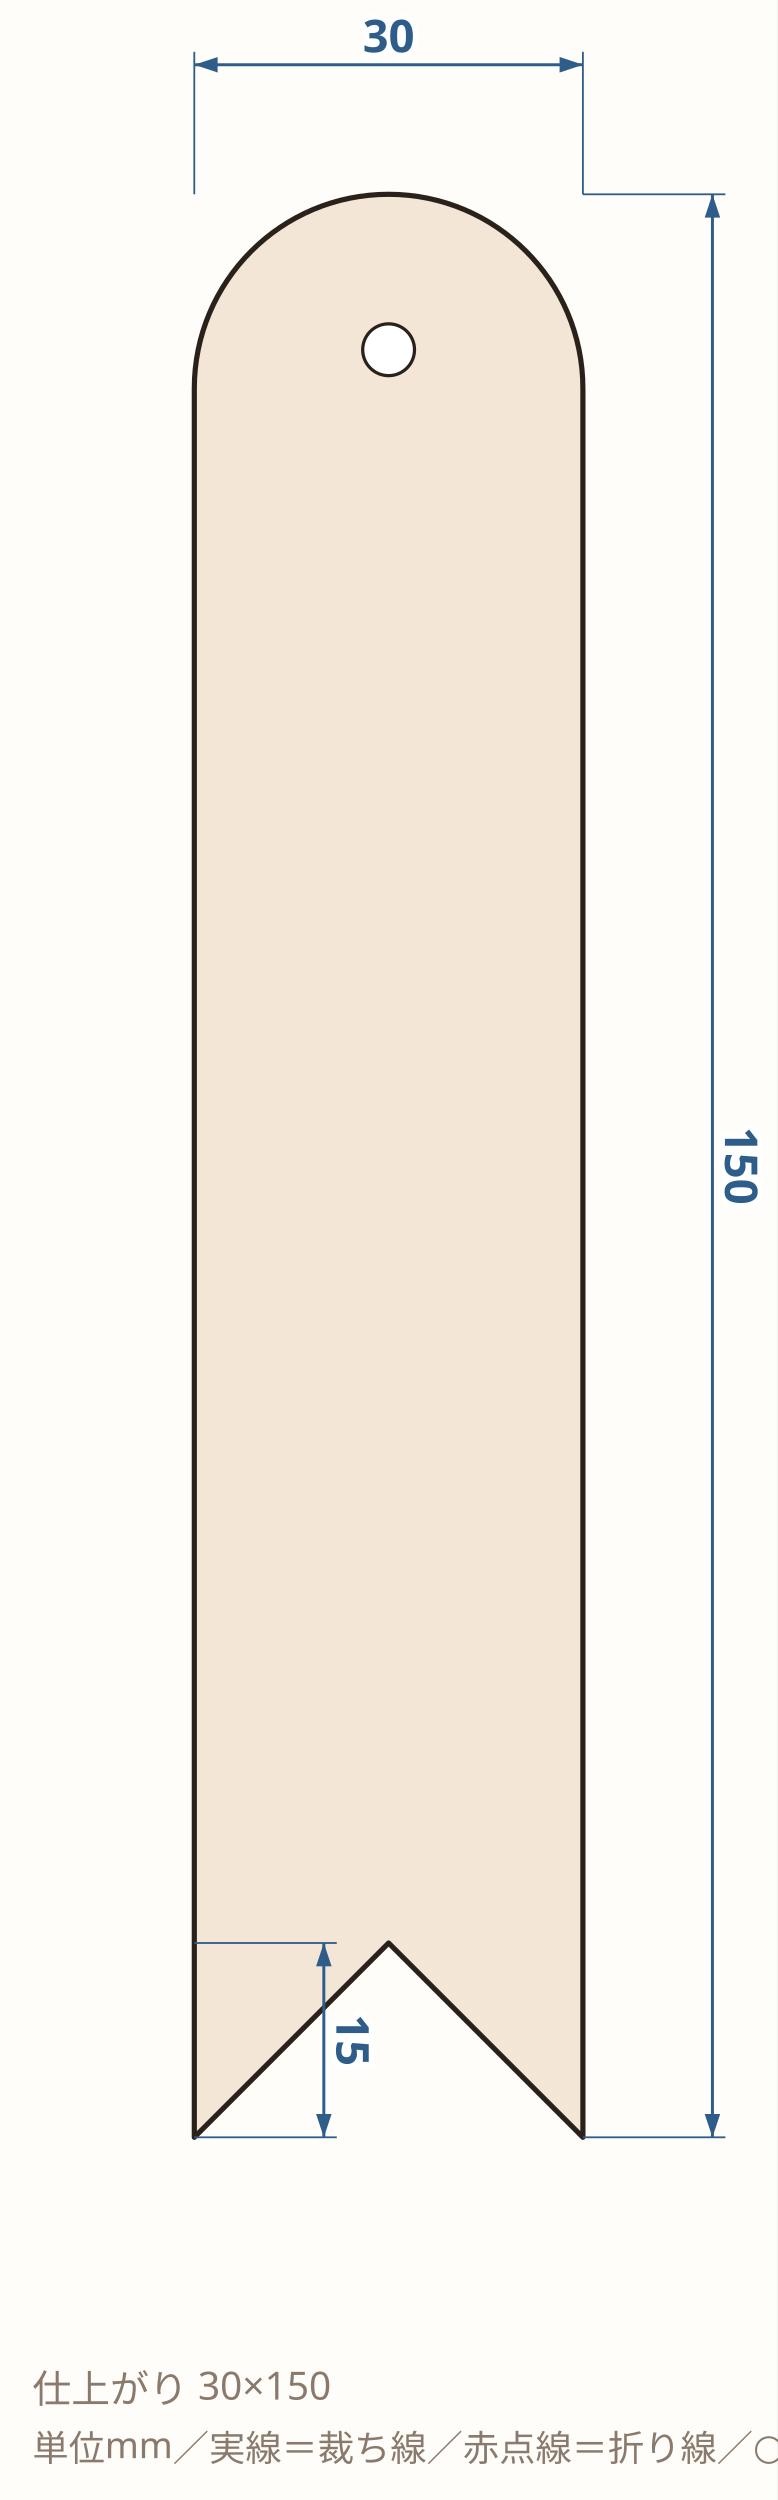
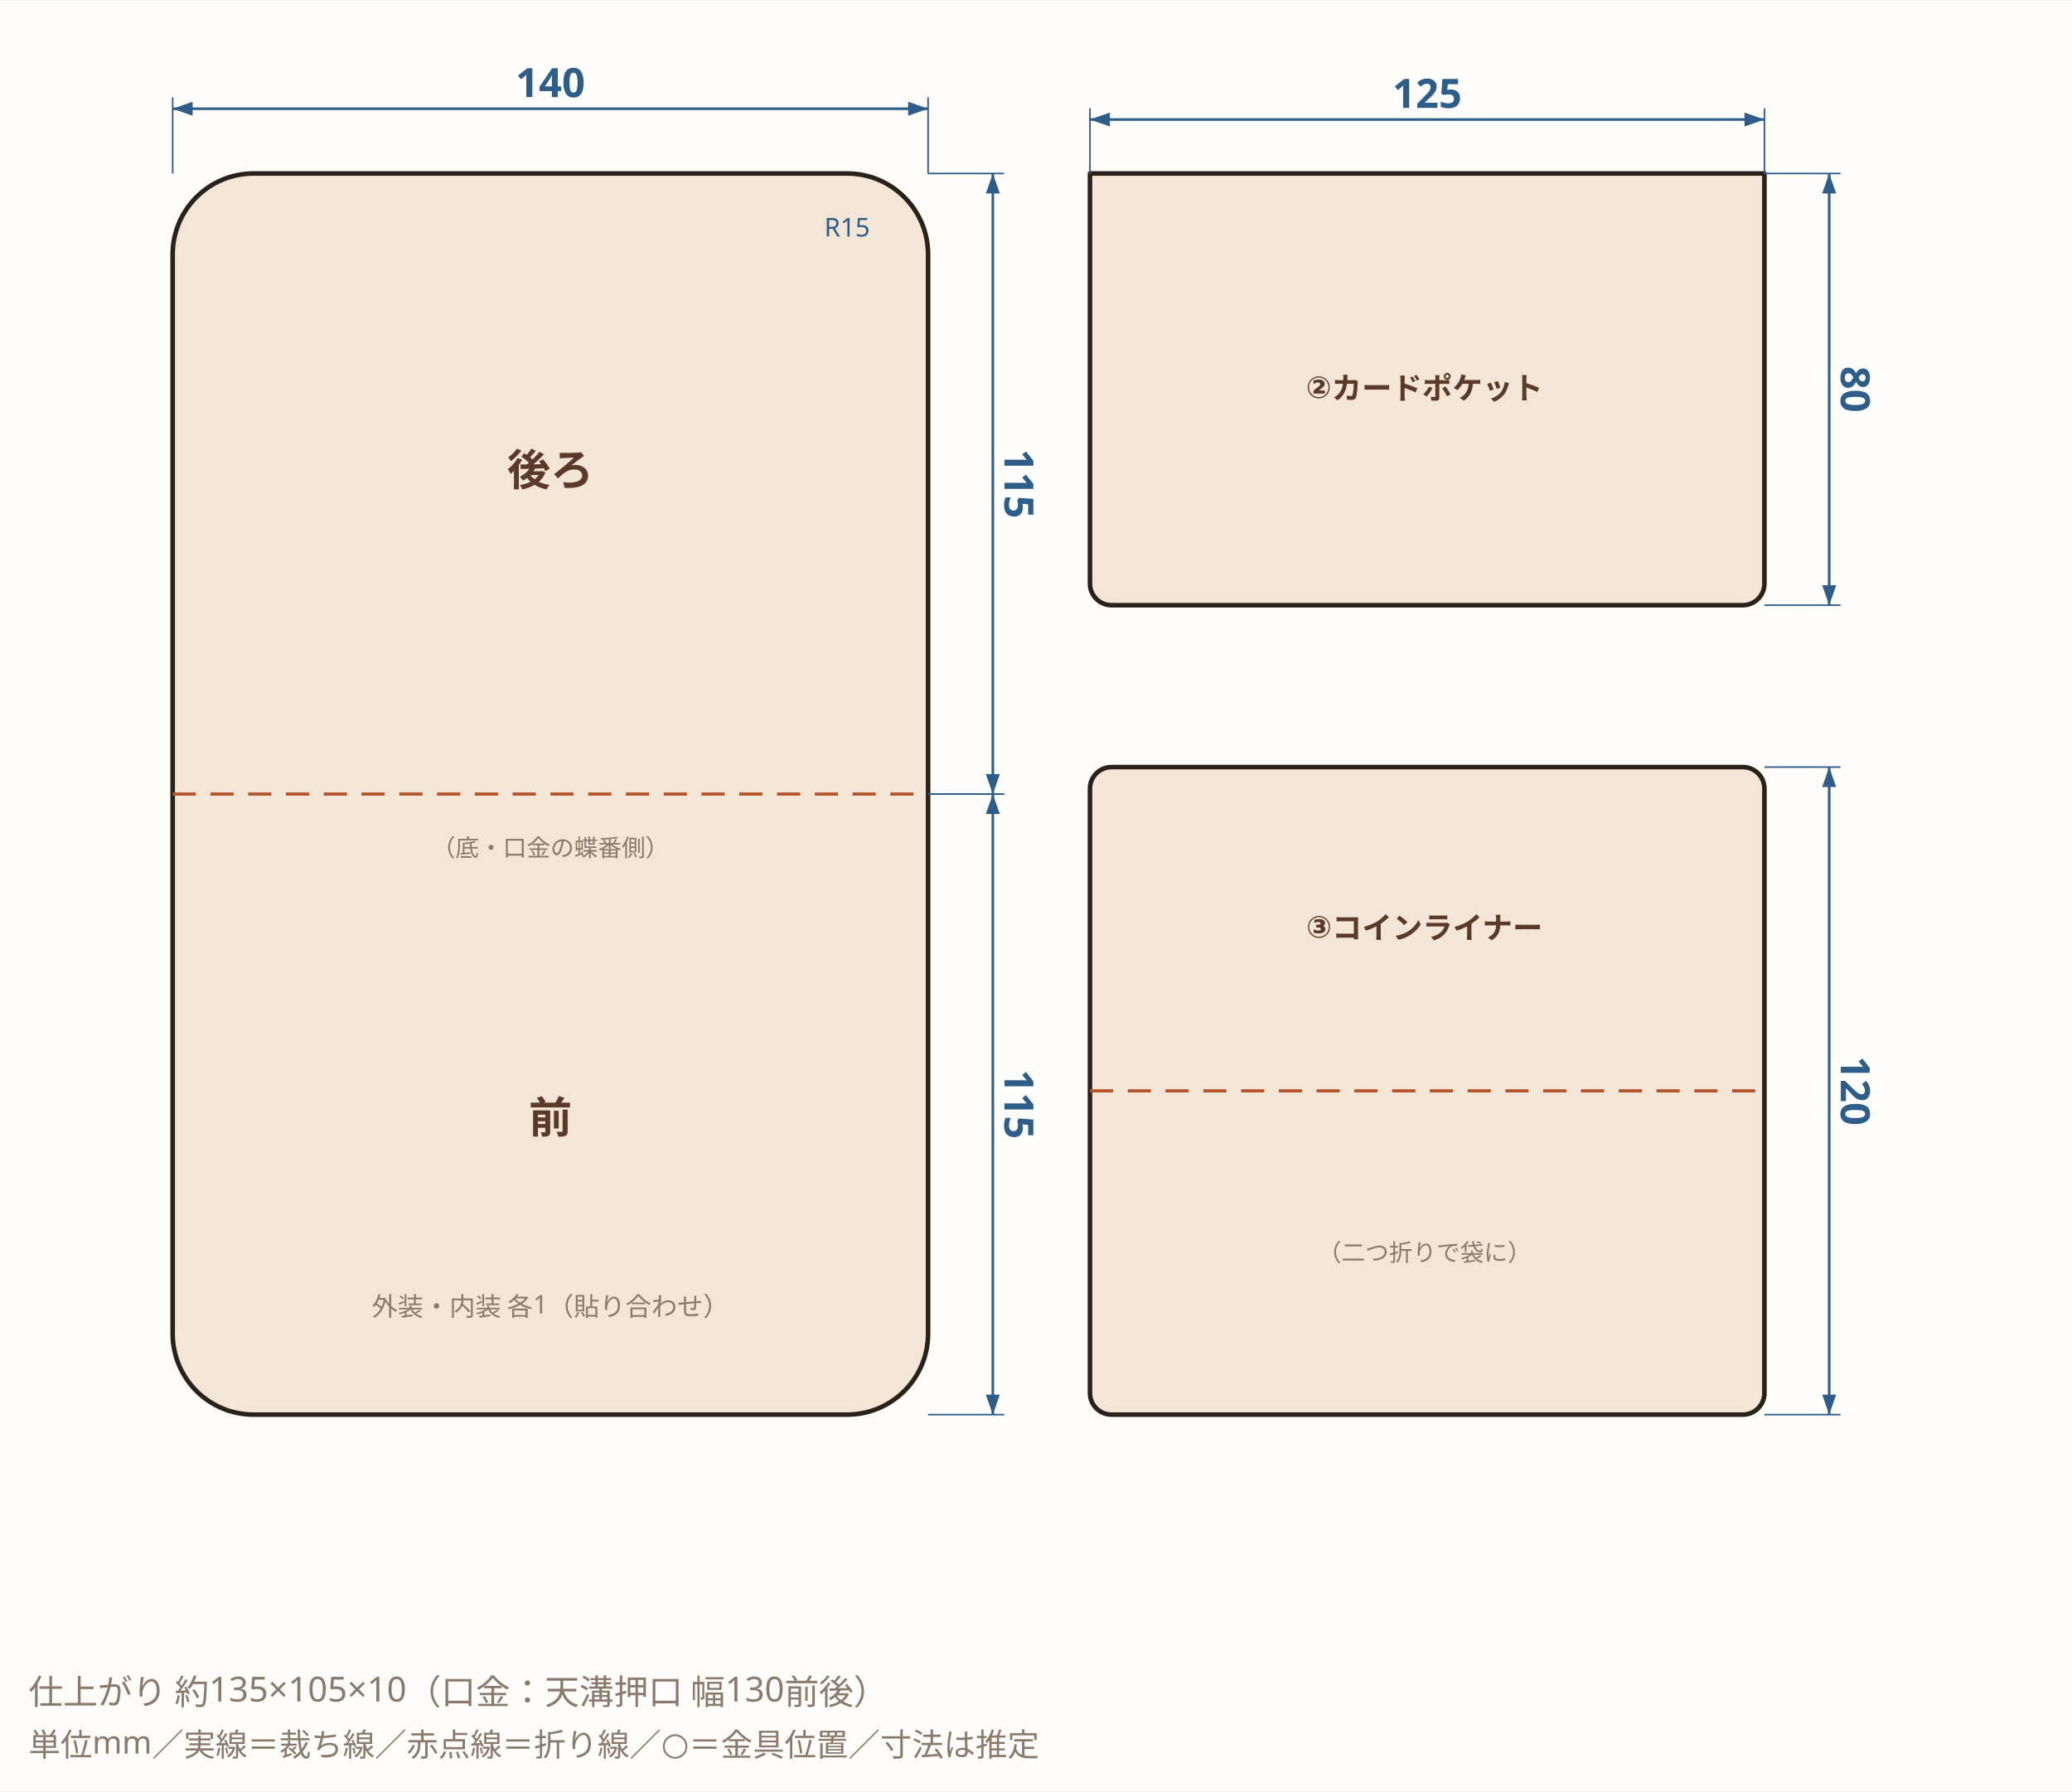
- <svg xmlns="http://www.w3.org/2000/svg" viewBox="-15.0 -15.0 60.0 193.0" width="60" height="193">
-   <rect x="-15.0" y="-15.0" width="60.0" height="193.0" fill="#fffdf9" />
-   <path d="M15,0 A15,15 0 0 1 30,15 L30,150 L15,135 L0,150 L0,15 A15,15 0 0 1 15,0 Z" fill="#f3e6d6" stroke="#2b211b" stroke-width="0.40" stroke-linejoin="round" />
-   <circle cx="15" cy="12" r="2" fill="#fff" stroke="#2b211b" stroke-width="0.25" />
-   <line x1="0.0" y1="0.0" x2="0.0" y2="-11.0" stroke="#2f5d8a" stroke-width="0.14" />
-   <line x1="30.0" y1="0.0" x2="30.0" y2="-11.0" stroke="#2f5d8a" stroke-width="0.14" />
-   <line x1="0.0" y1="-10.0" x2="30.0" y2="-10.0" stroke="#2f5d8a" stroke-width="0.23" />
-   <path d="M0.0,-10.0 L1.8,-9.4 L1.8,-10.6 Z" fill="#2f5d8a" />
-   <path d="M30.0,-10.0 L28.2,-9.4 L28.2,-10.6 Z" fill="#2f5d8a" />
-   <text x="15.0" y="-12.2" font-size="3.5" fill="#2f5d8a" text-anchor="middle" dominant-baseline="middle" font-family="sans-serif" font-weight="700" transform="rotate(0.0 15.0 -12.2)" paint-order="stroke" stroke="#fff" stroke-width="0.8">30</text>
-   <line x1="30.0" y1="0.0" x2="41.0" y2="0.0" stroke="#2f5d8a" stroke-width="0.14" />
-   <line x1="30.0" y1="150.0" x2="41.0" y2="150.0" stroke="#2f5d8a" stroke-width="0.14" />
-   <line x1="40.0" y1="0.0" x2="40.0" y2="150.0" stroke="#2f5d8a" stroke-width="0.23" />
-   <path d="M40.0,0.0 L39.4,1.8 L40.6,1.8 Z" fill="#2f5d8a" />
-   <path d="M40.0,150.0 L39.4,148.2 L40.6,148.2 Z" fill="#2f5d8a" />
-   <text x="42.2" y="75.0" font-size="3.5" fill="#2f5d8a" text-anchor="middle" dominant-baseline="middle" font-family="sans-serif" font-weight="700" transform="rotate(90.0 42.2 75.0)" paint-order="stroke" stroke="#fff" stroke-width="0.8">150</text>
-   <line x1="0.0" y1="150.0" x2="11.0" y2="150.0" stroke="#2f5d8a" stroke-width="0.14" />
-   <line x1="0.0" y1="135.0" x2="11.0" y2="135.0" stroke="#2f5d8a" stroke-width="0.14" />
-   <line x1="10.0" y1="150.0" x2="10.0" y2="135.0" stroke="#2f5d8a" stroke-width="0.23" />
-   <path d="M10.0,150.0 L10.6,148.2 L9.4,148.2 Z" fill="#2f5d8a" />
-   <path d="M10.0,135.0 L10.6,136.8 L9.4,136.8 Z" fill="#2f5d8a" />
-   <text x="12.2" y="142.5" font-size="3.5" fill="#2f5d8a" text-anchor="middle" dominant-baseline="middle" font-family="sans-serif" font-weight="700" transform="rotate(90.0 12.2 142.5)" paint-order="stroke" stroke="#fff" stroke-width="0.8">15</text>
-   <text x="-12.5" y="170.5" font-size="3.0" fill="#8a7a6d" font-family="sans-serif">仕上がり 30×150</text>
-   <text x="-12.5" y="175.0" font-size="2.8" fill="#8a7a6d" font-family="sans-serif">単位mm／実線＝裁ち線／赤点線＝折り線／○＝金具位置／寸法は推定</text>
+ <svg xmlns="http://www.w3.org/2000/svg" viewBox="-32.0 -32.0 384.0 331.7" width="384" height="332">
+   <rect x="-32.0" y="-32.0" width="384.0" height="331.733" fill="#fffdf9" />
+   <path d="M15,0 L125,0 A15,15 0 0 1 140,15 L140,215 A15,15 0 0 1 125,230 L15,230 A15,15 0 0 1 0,215 L0,15 A15,15 0 0 1 15,0 Z" fill="#f3e6d6" stroke="#2b211b" stroke-width="0.85" stroke-linejoin="round" />
+   <line x1="0" y1="115" x2="140" y2="115" stroke="#b5552e" stroke-width="0.59" stroke-dasharray="4.3 2.7" />
+   <text x="70.0" y="55.0" font-size="8.0" fill="#5b3a29" text-anchor="middle" dominant-baseline="middle" font-weight="700" font-family="sans-serif">後ろ</text>
+   <text x="70.0" y="175.0" font-size="8.0" fill="#5b3a29" text-anchor="middle" dominant-baseline="middle" font-weight="700" font-family="sans-serif">前</text>
+   <text x="70.0" y="125.0" font-size="4.4" fill="#8a7a6d" text-anchor="middle" dominant-baseline="middle" font-weight="400" font-family="sans-serif">（底・口金の蝶番側）</text>
+   <line x1="0.0" y1="0.0" x2="0.0" y2="-14.1" stroke="#2f5d8a" stroke-width="0.29" />
+   <line x1="140.0" y1="0.0" x2="140.0" y2="-14.1" stroke="#2f5d8a" stroke-width="0.29" />
+   <line x1="0.0" y1="-12.0" x2="140.0" y2="-12.0" stroke="#2f5d8a" stroke-width="0.48" />
+   <path d="M0.0,-12.0 L3.7,-10.7 L3.7,-13.3 Z" fill="#2f5d8a" />
+   <path d="M140.0,-12.0 L136.3,-10.7 L136.3,-13.3 Z" fill="#2f5d8a" />
+   <text x="70.0" y="-16.8" font-size="7.5" fill="#2f5d8a" text-anchor="middle" dominant-baseline="middle" font-family="sans-serif" font-weight="700" transform="rotate(0.0 70.0 -16.8)" paint-order="stroke" stroke="#fff" stroke-width="1.6">140</text>
+   <line x1="140.0" y1="0.0" x2="154.1" y2="0.0" stroke="#2f5d8a" stroke-width="0.29" />
+   <line x1="140.0" y1="115.0" x2="154.1" y2="115.0" stroke="#2f5d8a" stroke-width="0.29" />
+   <line x1="152.0" y1="0.0" x2="152.0" y2="115.0" stroke="#2f5d8a" stroke-width="0.48" />
+   <path d="M152.0,0.0 L150.7,3.7 L153.3,3.7 Z" fill="#2f5d8a" />
+   <path d="M152.0,115.0 L150.7,111.3 L153.3,111.3 Z" fill="#2f5d8a" />
+   <text x="156.8" y="57.5" font-size="7.5" fill="#2f5d8a" text-anchor="middle" dominant-baseline="middle" font-family="sans-serif" font-weight="700" transform="rotate(90.0 156.8 57.5)" paint-order="stroke" stroke="#fff" stroke-width="1.6">115</text>
+   <line x1="140.0" y1="115.0" x2="154.1" y2="115.0" stroke="#2f5d8a" stroke-width="0.29" />
+   <line x1="140.0" y1="230.0" x2="154.1" y2="230.0" stroke="#2f5d8a" stroke-width="0.29" />
+   <line x1="152.0" y1="115.0" x2="152.0" y2="230.0" stroke="#2f5d8a" stroke-width="0.48" />
+   <path d="M152.0,115.0 L150.7,118.7 L153.3,118.7 Z" fill="#2f5d8a" />
+   <path d="M152.0,230.0 L150.7,226.3 L153.3,226.3 Z" fill="#2f5d8a" />
+   <text x="156.8" y="172.5" font-size="7.5" fill="#2f5d8a" text-anchor="middle" dominant-baseline="middle" font-family="sans-serif" font-weight="700" transform="rotate(90.0 156.8 172.5)" paint-order="stroke" stroke="#fff" stroke-width="1.6">115</text>
+   <text x="125.0" y="10.0" font-size="4.8" fill="#2f5d8a" text-anchor="middle" dominant-baseline="middle" font-weight="400" font-family="sans-serif">R15</text>
+   <text x="70.0" y="210.0" font-size="4.8" fill="#8a7a6d" text-anchor="middle" dominant-baseline="middle" font-weight="400" font-family="sans-serif">外装・内装 各1（貼り合わせ）</text>
+   <path d="M170,0 L295,0 L295,76 A4,4 0 0 1 291,80 L174,80 A4,4 0 0 1 170,76 L170,0 Z" fill="#f3e6d6" stroke="#2b211b" stroke-width="0.85" stroke-linejoin="round" />
+   <text x="232.0" y="40.0" font-size="5.6" fill="#5b3a29" text-anchor="middle" dominant-baseline="middle" font-weight="700" font-family="sans-serif">②カードポケット</text>
+   <line x1="295.0" y1="0.0" x2="309.1" y2="0.0" stroke="#2f5d8a" stroke-width="0.29" />
+   <line x1="295.0" y1="80.0" x2="309.1" y2="80.0" stroke="#2f5d8a" stroke-width="0.29" />
+   <line x1="307.0" y1="0.0" x2="307.0" y2="80.0" stroke="#2f5d8a" stroke-width="0.48" />
+   <path d="M307.0,0.0 L305.7,3.7 L308.3,3.7 Z" fill="#2f5d8a" />
+   <path d="M307.0,80.0 L305.7,76.3 L308.3,76.3 Z" fill="#2f5d8a" />
+   <text x="311.8" y="40.0" font-size="7.5" fill="#2f5d8a" text-anchor="middle" dominant-baseline="middle" font-family="sans-serif" font-weight="700" transform="rotate(90.0 311.8 40.0)" paint-order="stroke" stroke="#fff" stroke-width="1.6">80</text>
+   <line x1="170.0" y1="0.0" x2="170.0" y2="-12.1" stroke="#2f5d8a" stroke-width="0.29" />
+   <line x1="295.0" y1="0.0" x2="295.0" y2="-12.1" stroke="#2f5d8a" stroke-width="0.29" />
+   <line x1="170.0" y1="-10.0" x2="295.0" y2="-10.0" stroke="#2f5d8a" stroke-width="0.48" />
+   <path d="M170.0,-10.0 L173.7,-8.7 L173.7,-11.3 Z" fill="#2f5d8a" />
+   <path d="M295.0,-10.0 L291.3,-8.7 L291.3,-11.3 Z" fill="#2f5d8a" />
+   <text x="232.5" y="-14.8" font-size="7.5" fill="#2f5d8a" text-anchor="middle" dominant-baseline="middle" font-family="sans-serif" font-weight="700" transform="rotate(0.0 232.5 -14.8)" paint-order="stroke" stroke="#fff" stroke-width="1.6">125</text>
+   <path d="M174,110 L291,110 A4,4 0 0 1 295,114 L295,226 A4,4 0 0 1 291,230 L174,230 A4,4 0 0 1 170,226 L170,114 A4,4 0 0 1 174,110 Z" fill="#f3e6d6" stroke="#2b211b" stroke-width="0.85" stroke-linejoin="round" />
+   <line x1="170" y1="170" x2="295" y2="170" stroke="#b5552e" stroke-width="0.59" stroke-dasharray="4.3 2.7" />
+   <text x="232.0" y="140.0" font-size="5.6" fill="#5b3a29" text-anchor="middle" dominant-baseline="middle" font-weight="700" font-family="sans-serif">③コインライナー</text>
+   <text x="232.0" y="200.0" font-size="4.4" fill="#8a7a6d" text-anchor="middle" dominant-baseline="middle" font-weight="400" font-family="sans-serif">（二つ折りで袋に）</text>
+   <line x1="295.0" y1="110.0" x2="309.1" y2="110.0" stroke="#2f5d8a" stroke-width="0.29" />
+   <line x1="295.0" y1="230.0" x2="309.1" y2="230.0" stroke="#2f5d8a" stroke-width="0.29" />
+   <line x1="307.0" y1="110.0" x2="307.0" y2="230.0" stroke="#2f5d8a" stroke-width="0.48" />
+   <path d="M307.0,110.0 L305.7,113.7 L308.3,113.7 Z" fill="#2f5d8a" />
+   <path d="M307.0,230.0 L305.7,226.3 L308.3,226.3 Z" fill="#2f5d8a" />
+   <text x="311.8" y="170.0" font-size="7.5" fill="#2f5d8a" text-anchor="middle" dominant-baseline="middle" font-family="sans-serif" font-weight="700" transform="rotate(90.0 311.8 170.0)" paint-order="stroke" stroke="#fff" stroke-width="1.6">120</text>
+   <text x="-26.7" y="283.7" font-size="6.4" fill="#8a7a6d" font-family="sans-serif">仕上がり 約135×105×10（口金：天溝押口 幅130前後）</text>
+   <text x="-26.7" y="293.3" font-size="5.9" fill="#8a7a6d" font-family="sans-serif">単位mm／実線＝裁ち線／赤点線＝折り線／○＝金具位置／寸法は推定</text>
</svg>
